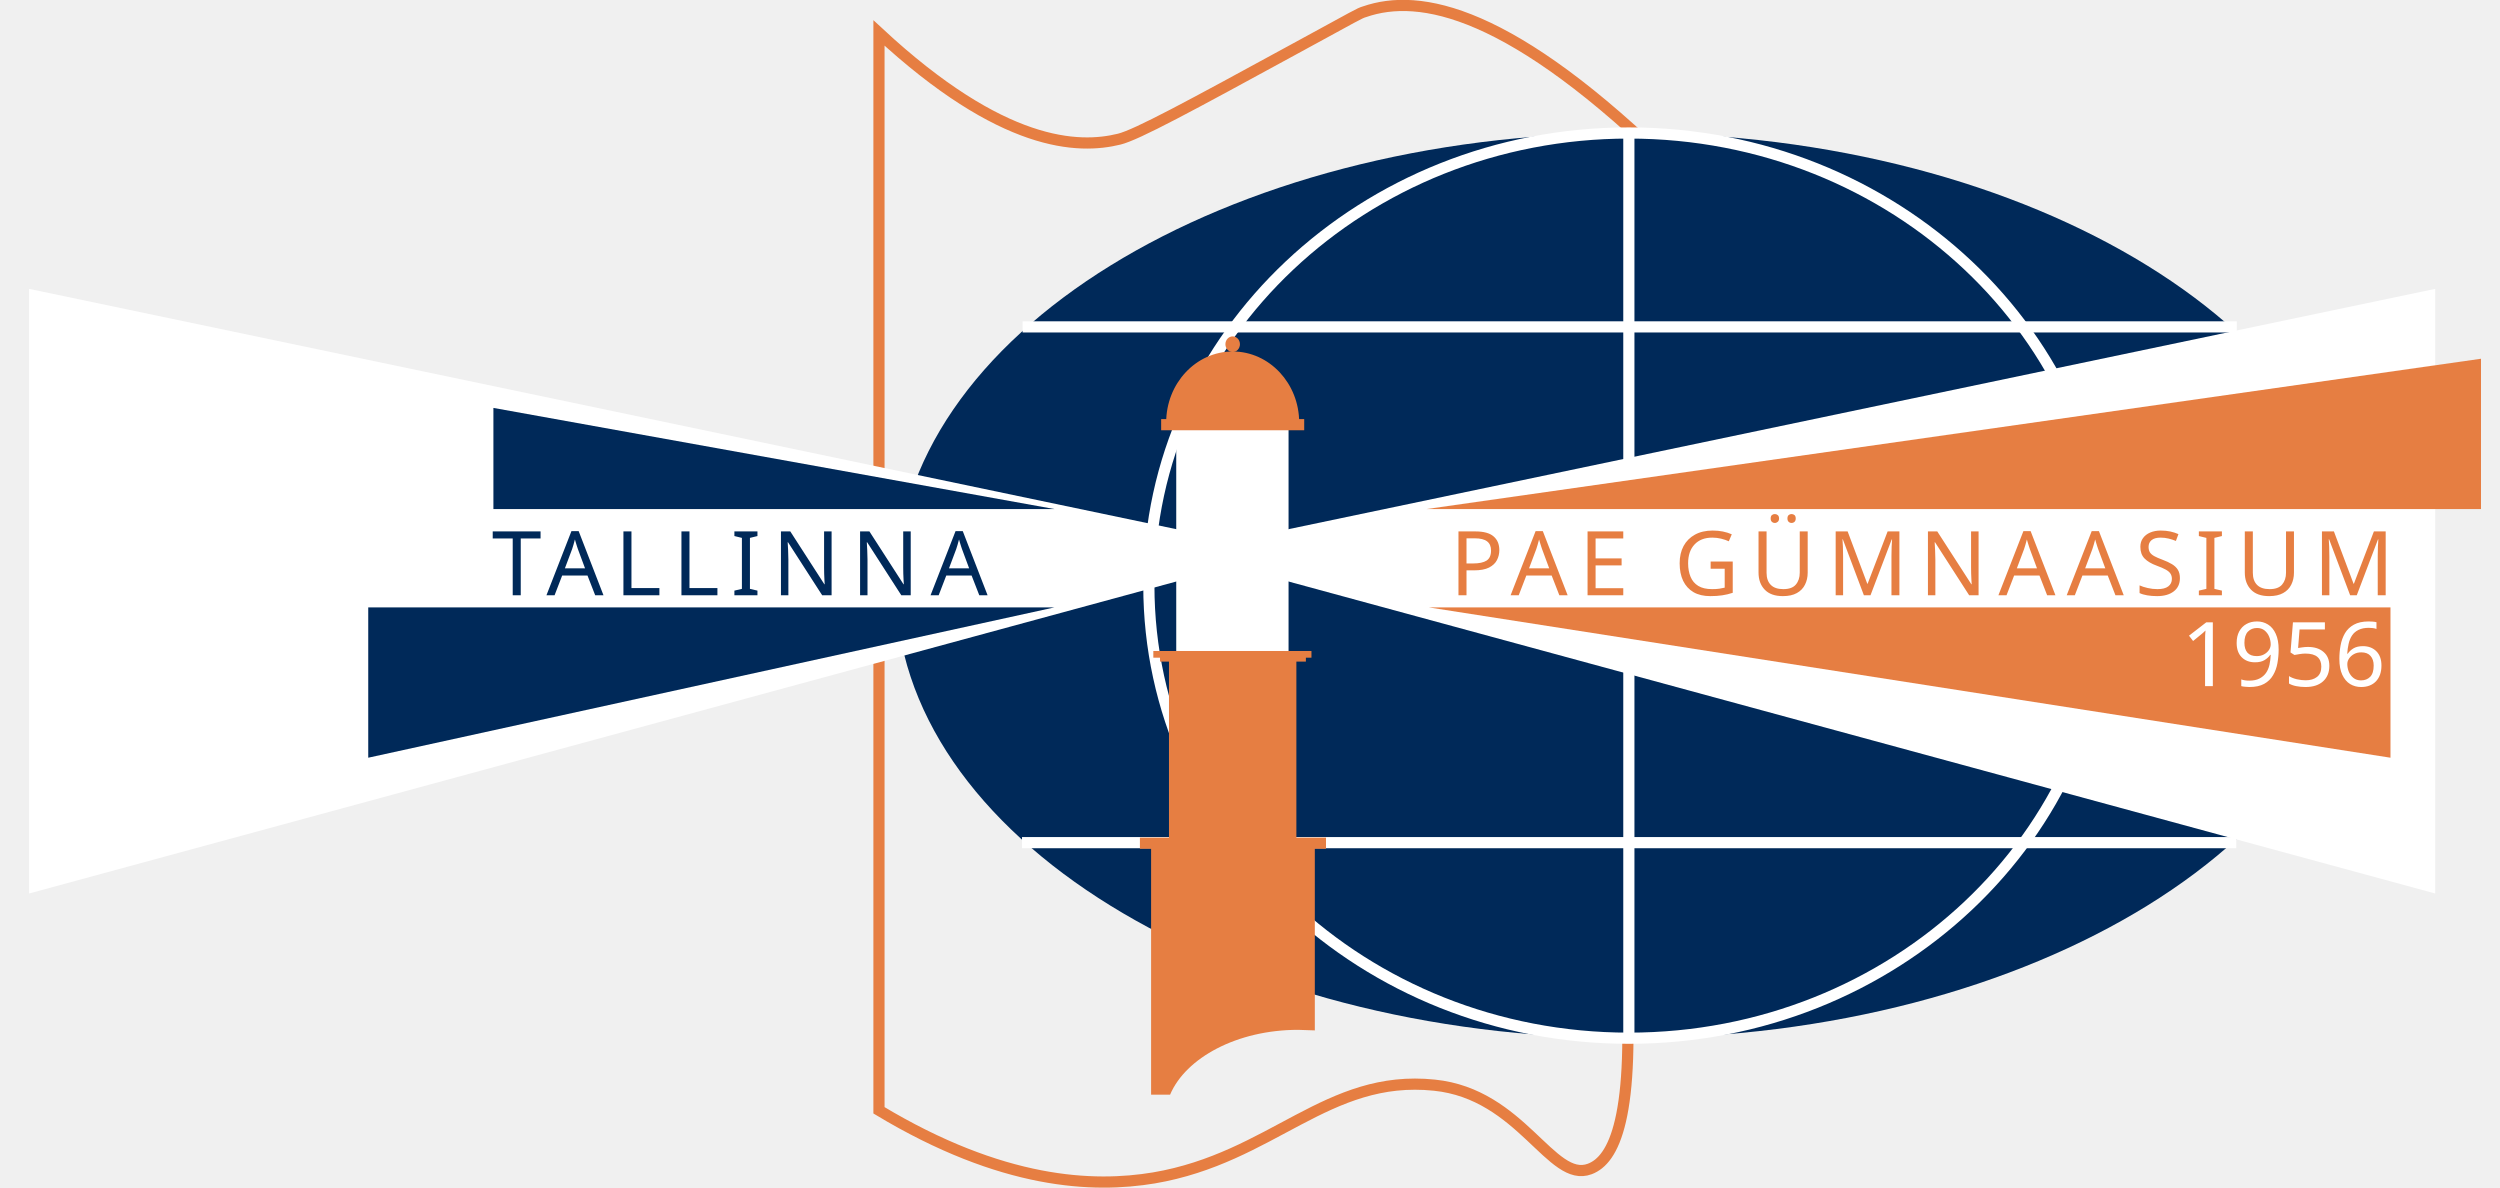
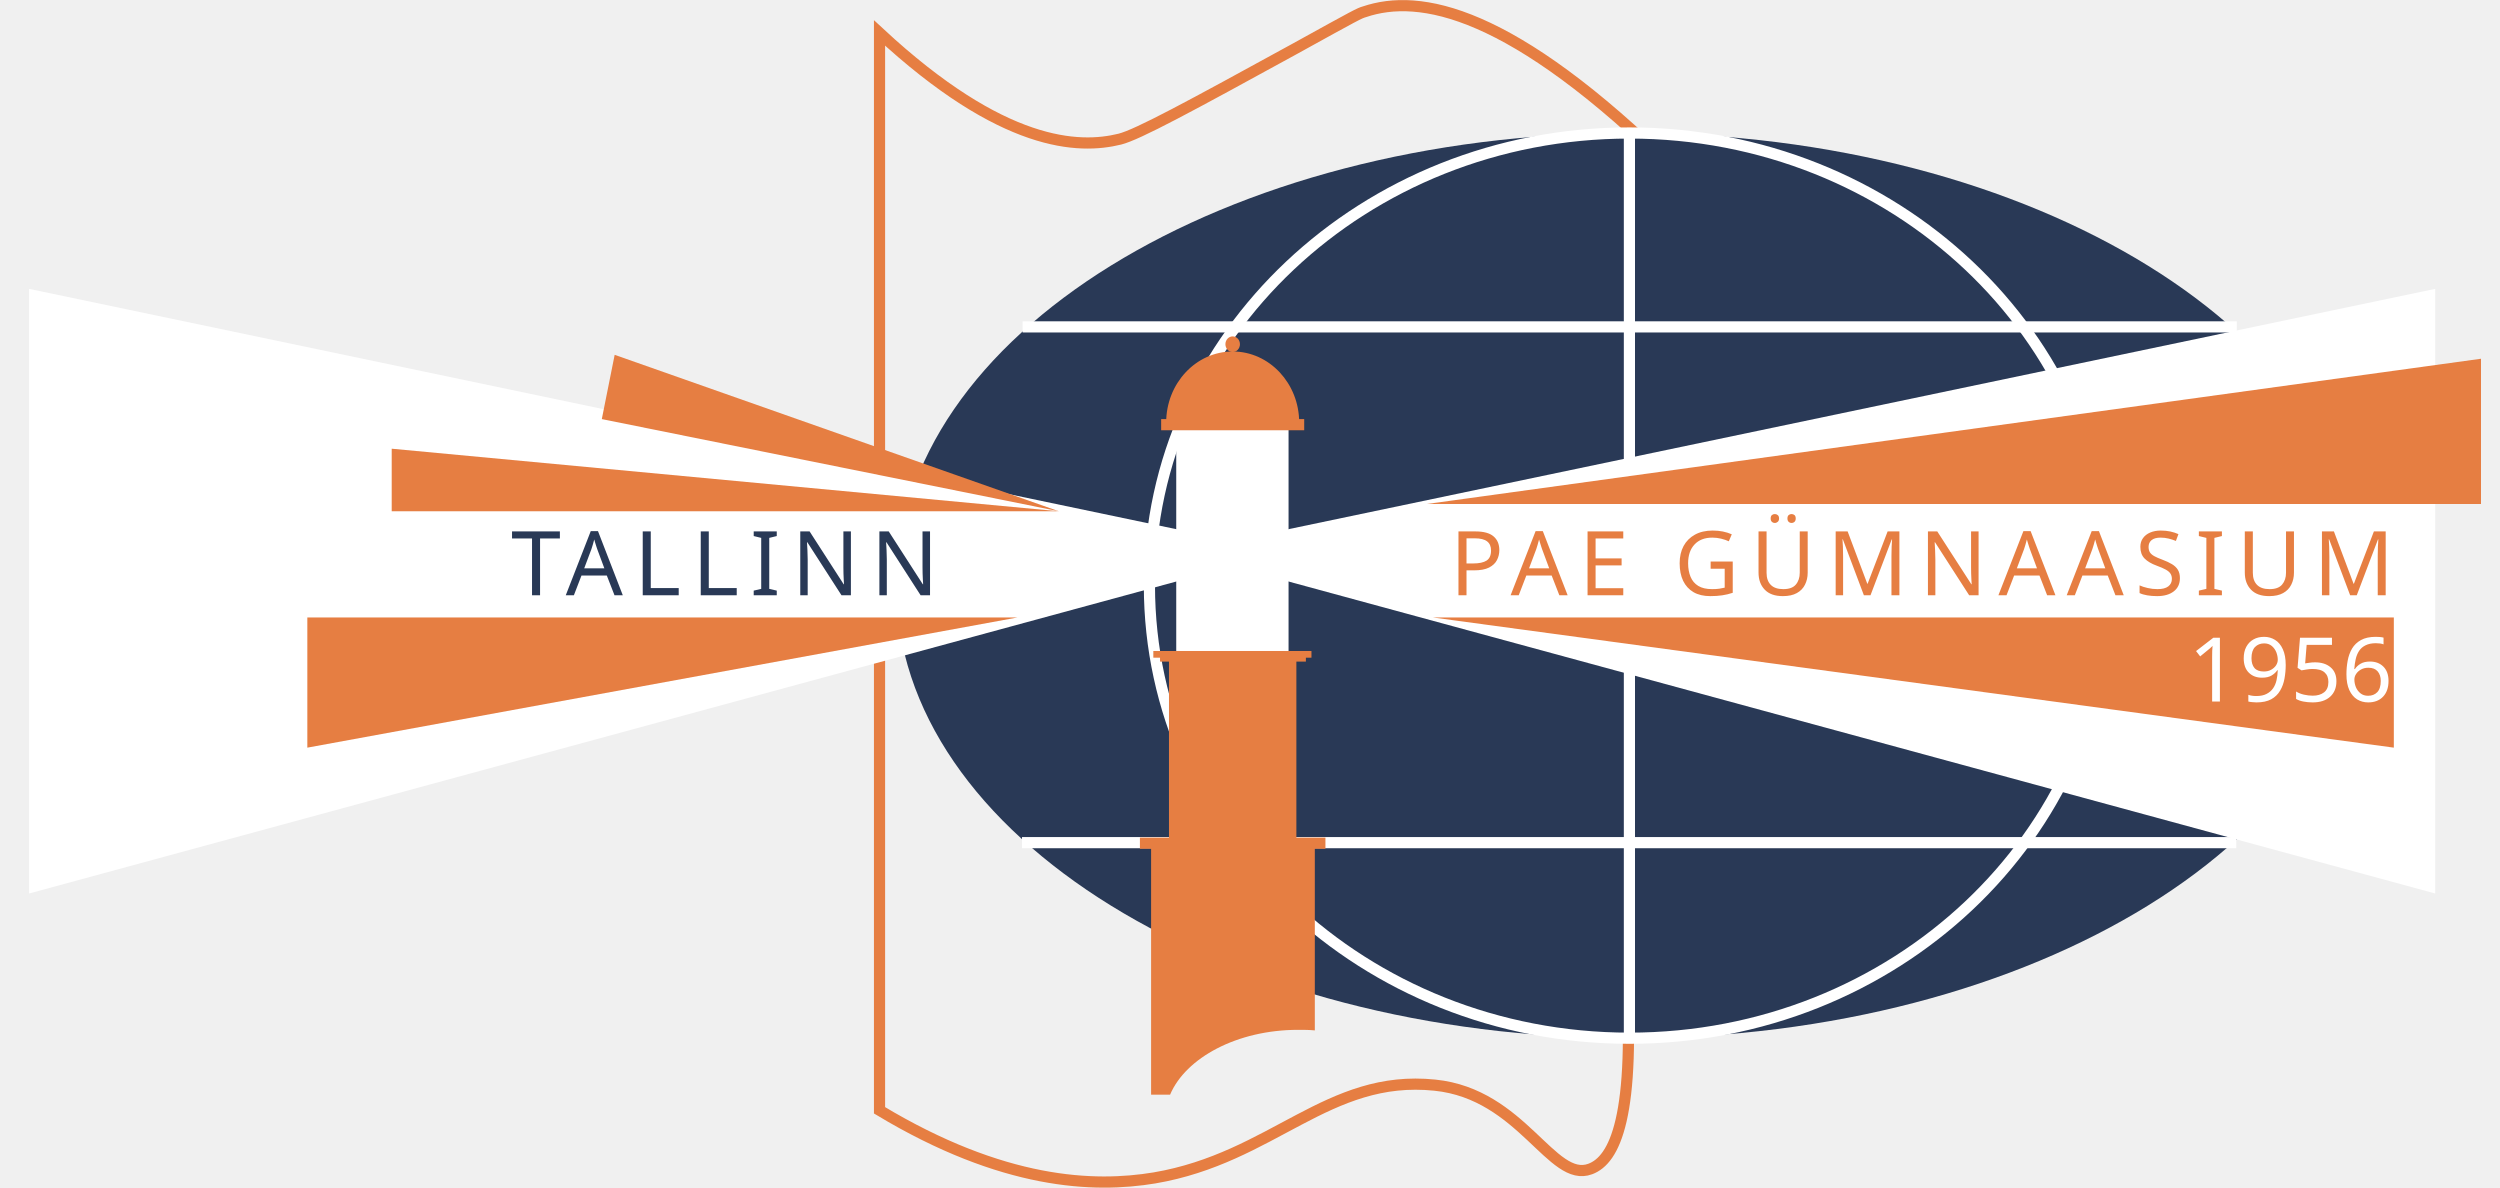
<svg xmlns="http://www.w3.org/2000/svg" version="1.1" id="Слой_1" x="0px" y="0px" viewBox="0 0 447.4 212.5" style="enable-background:new 0 0 447.4 212.5;" xml:space="preserve">
  <style type="text/css">
	.st0{fill:none;stroke:#E67E42;stroke-width:2;stroke-miterlimit:10;}
- 	.st1{fill:#002959;}
+ 	.st1{fill:#293956;}
	.st2{fill:none;stroke:#FFFFFF;stroke-width:2;stroke-miterlimit:10;}
	.st3{fill:#FFFFFF;}
	.st4{fill:#E67E42;}
	.st5{fill:#E67E42;stroke:#E67E42;stroke-miterlimit:10;}
	.st6{fill:none;}
	.st7{font-family:'FrankRuhlHofshi-Regular';}
	.st8{font-size:16px;}
	.st9{letter-spacing:2;}
</style>
  <g>
-     <path class="st0" d="M299.8,30.6C270.4,1.6,254-1.3,244.2,2.1c-1,0.3-1.2,0.5-12.6,6.7c-18.7,10.2-28.1,15.3-31.3,16.1   c-7.3,1.8-20.9,1.5-43-19c0,64.3,0,128.5,0,192.8c22.1,13.3,38.4,13.9,49.2,12.1c21.2-3.6,31-18.6,50.2-16.6   c15.6,1.6,20.9,17.6,27.8,15c4.3-1.6,8.3-9.2,6.3-37.1" />
+     <path class="st0" d="M299.8,30.6C270.4,1.6,254-1.2,244.2,2.1c-1,0.3-1.2,0.4-12.6,6.7C213,19,203.6,24.1,200.4,24.9   c-7.3,1.8-20.9,1.5-43-19c0,64.3,0,128.5,0,192.8c22.1,13.3,38.4,13.9,49.2,12.1c21.2-3.6,31-18.6,50.2-16.6   c15.6,1.6,20.9,17.6,27.8,15c4.3-1.6,8.3-9.2,6.3-37.1" />
    <g>
-       <ellipse class="st1" cx="291.5" cy="104.8" rx="131.2" ry="81" />
-       <ellipse class="st2" cx="291.5" cy="104.8" rx="85.9" ry="81" />
+       <ellipse class="st1" cx="291.6" cy="104.8" rx="131.2" ry="81" />
+       <ellipse class="st2" cx="291.6" cy="104.8" rx="85.9" ry="81" />
      <line class="st2" x1="183" y1="58.5" x2="400.3" y2="58.5" />
      <line class="st2" x1="182.9" y1="150.8" x2="400.2" y2="150.8" />
-       <line class="st2" x1="291.5" y1="185.8" x2="291.5" y2="23.8" />
+       <line class="st2" x1="291.6" y1="185.8" x2="291.6" y2="23.8" />
    </g>
  </g>
  <g>
    <rect x="210.5" y="76.9" class="st3" width="20.1" height="39.7" />
    <g>
      <g>
        <g>
-           <line class="st0" x1="204" y1="150.9" x2="237.3" y2="150.9" />
-           <path class="st4" d="M232.3,184.3c1,0,2,0.1,3,0.1v-33.5H206v45h3.4C212.2,189.3,221.4,184.3,232.3,184.3z" />
+           <line class="st0" x1="204" y1="150.9" x2="237.2" y2="150.9" />
+           <path class="st4" d="M232.3,184.3c1,0,2,0,3,0.1v-33.5H206v45h3.4C212.2,189.3,221.4,184.3,232.3,184.3z" />
        </g>
        <rect x="209.2" y="117.7" class="st4" width="22.8" height="32.8" />
        <rect x="208.1" y="117.7" class="st5" width="25.1" height="0.2" />
        <rect x="206.9" y="117" class="st5" width="27.3" height="0.2" />
      </g>
      <g>
        <path class="st5" d="M220.6,63.4c-6.3,0-11.4,5.5-11.4,12.2H232C232,68.9,226.9,63.4,220.6,63.4z" />
        <line class="st0" x1="207.8" y1="76" x2="233.4" y2="76" />
      </g>
    </g>
    <ellipse class="st4" cx="220.6" cy="61.6" rx="1.3" ry="1.4" />
  </g>
  <g>
    <g>
      <polygon class="st3" points="226.3,95.6 226.3,102.9 435.8,159.9 435.8,51.7   " />
    </g>
  </g>
-   <polygon class="st4" points="255.3,91.1 444,91.1 444,64.2 " />
-   <rect x="259.5" y="95.4" class="st6" width="187.9" height="13.3" />
+   <polygon class="st4" points="255.3,90.2 444,90.2 444,64.2 " />
+   <rect x="259.5" y="95.5" class="st6" width="188" height="13.3" />
  <text transform="matrix(1 0 0 1 259.461 106.5253)" class="st4 st7 st8 st9">PAE GÜMNAASIUM</text>
-   <polygon class="st4" points="255.7,108.7 427.8,108.7 427.8,135.6 " />
-   <rect x="88" y="95.4" class="st6" width="96.1" height="13.3" />
  <g>
    <g>
      <polygon class="st3" points="5.2,51.7 5.2,159.9 214.8,102.9 214.8,95.6   " />
    </g>
-     <text transform="matrix(1 0 0 1 88.0211 106.5252)" class="st1 st7 st8 st9">TALLINNA</text>
-     <polygon class="st1" points="188.7,108.7 65.9,108.7 65.9,135.6  " />
-     <polygon class="st1" points="188.7,91.1 88.3,91.1 88.3,73  " />
  </g>
-   <rect x="390.3" y="111.7" class="st6" width="34.4" height="13.3" />
-   <text transform="matrix(1 0 0 1 390.3212 122.7919)" class="st3 st7 st8">1956</text>
+   <rect x="91.5" y="95.5" class="st6" width="92.7" height="13.3" />
+   <text transform="matrix(1 0 0 1 91.4771 106.5252)" class="st1 st7 st8 st9">TALLINN</text>
+   <polygon class="st4" points="182.1,110.5 55,110.5 55,133.8 " />
+   <polygon class="st4" points="189.5,91.5 70.1,91.5 70.1,80.3 " />
+   <polygon class="st4" points="189.5,91.5 107.7,75 110,63.5 " />
+   <polygon class="st4" points="256.4,110.5 428.4,110.5 428.4,133.8 " />
+   <rect x="391.6" y="114.5" class="st6" width="34.4" height="13.3" />
+   <text transform="matrix(1 0 0 1 391.5864 125.5465)" class="st3 st7 st8">1956</text>
</svg>
